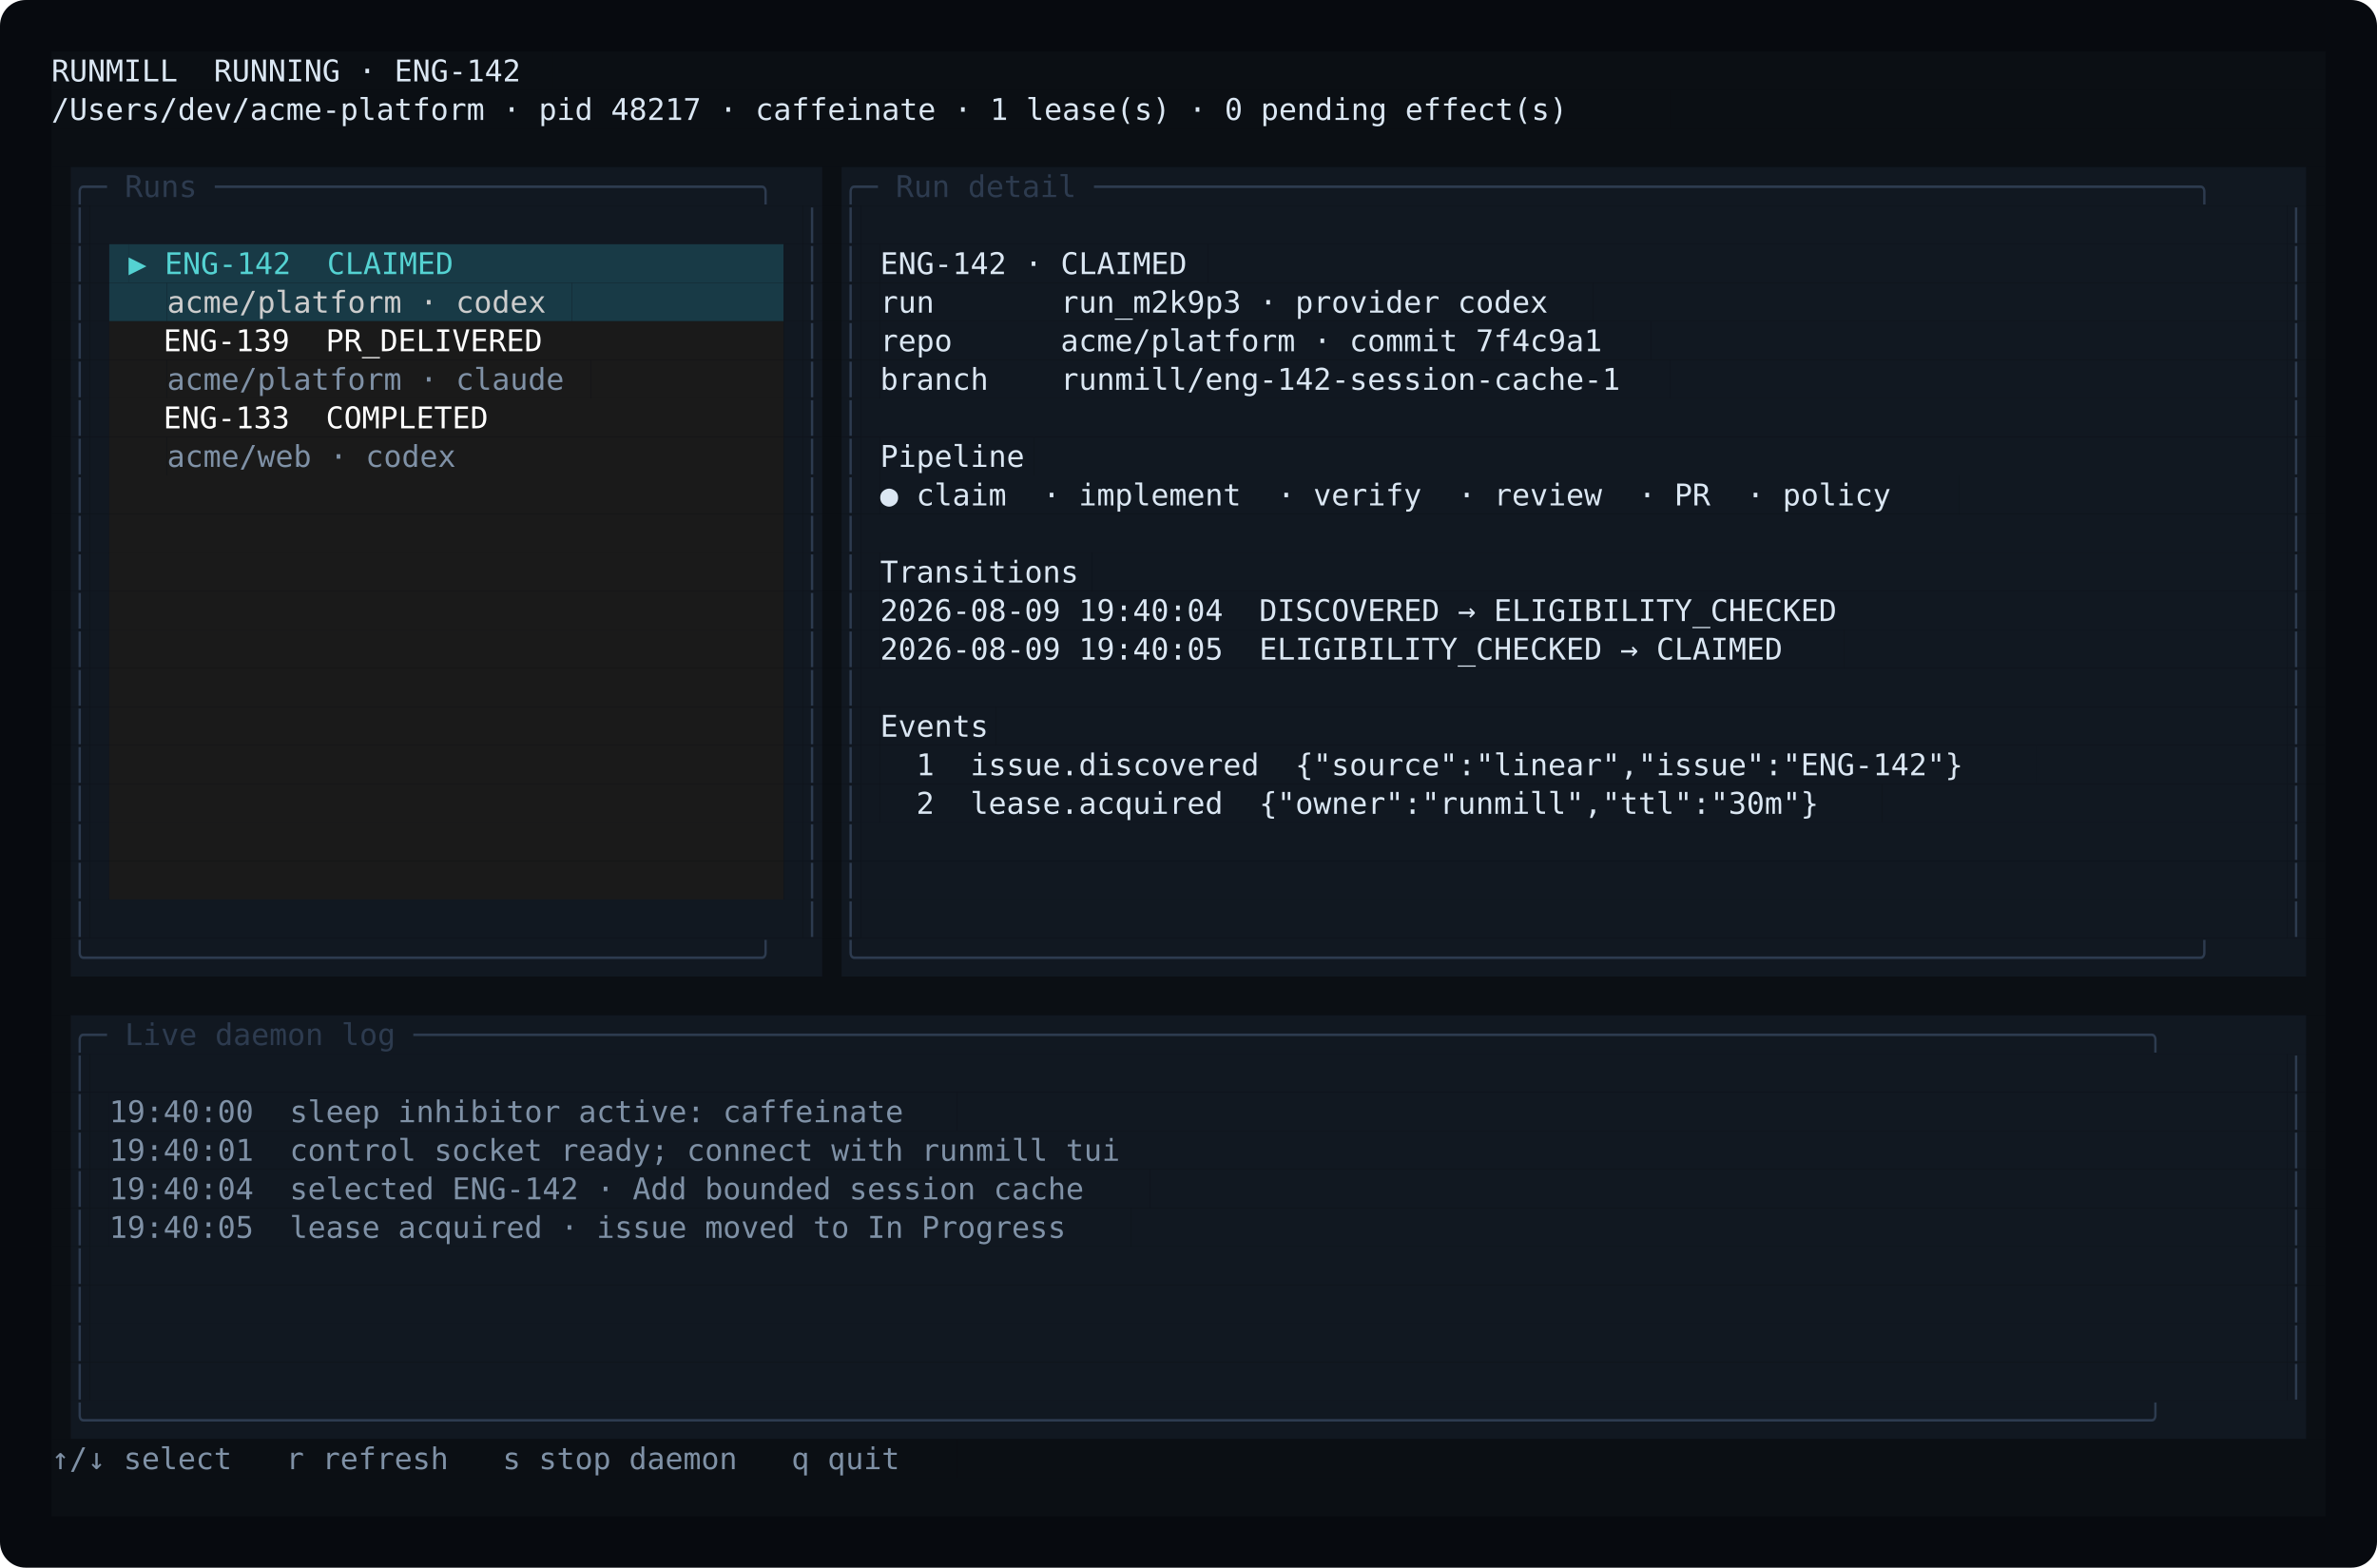
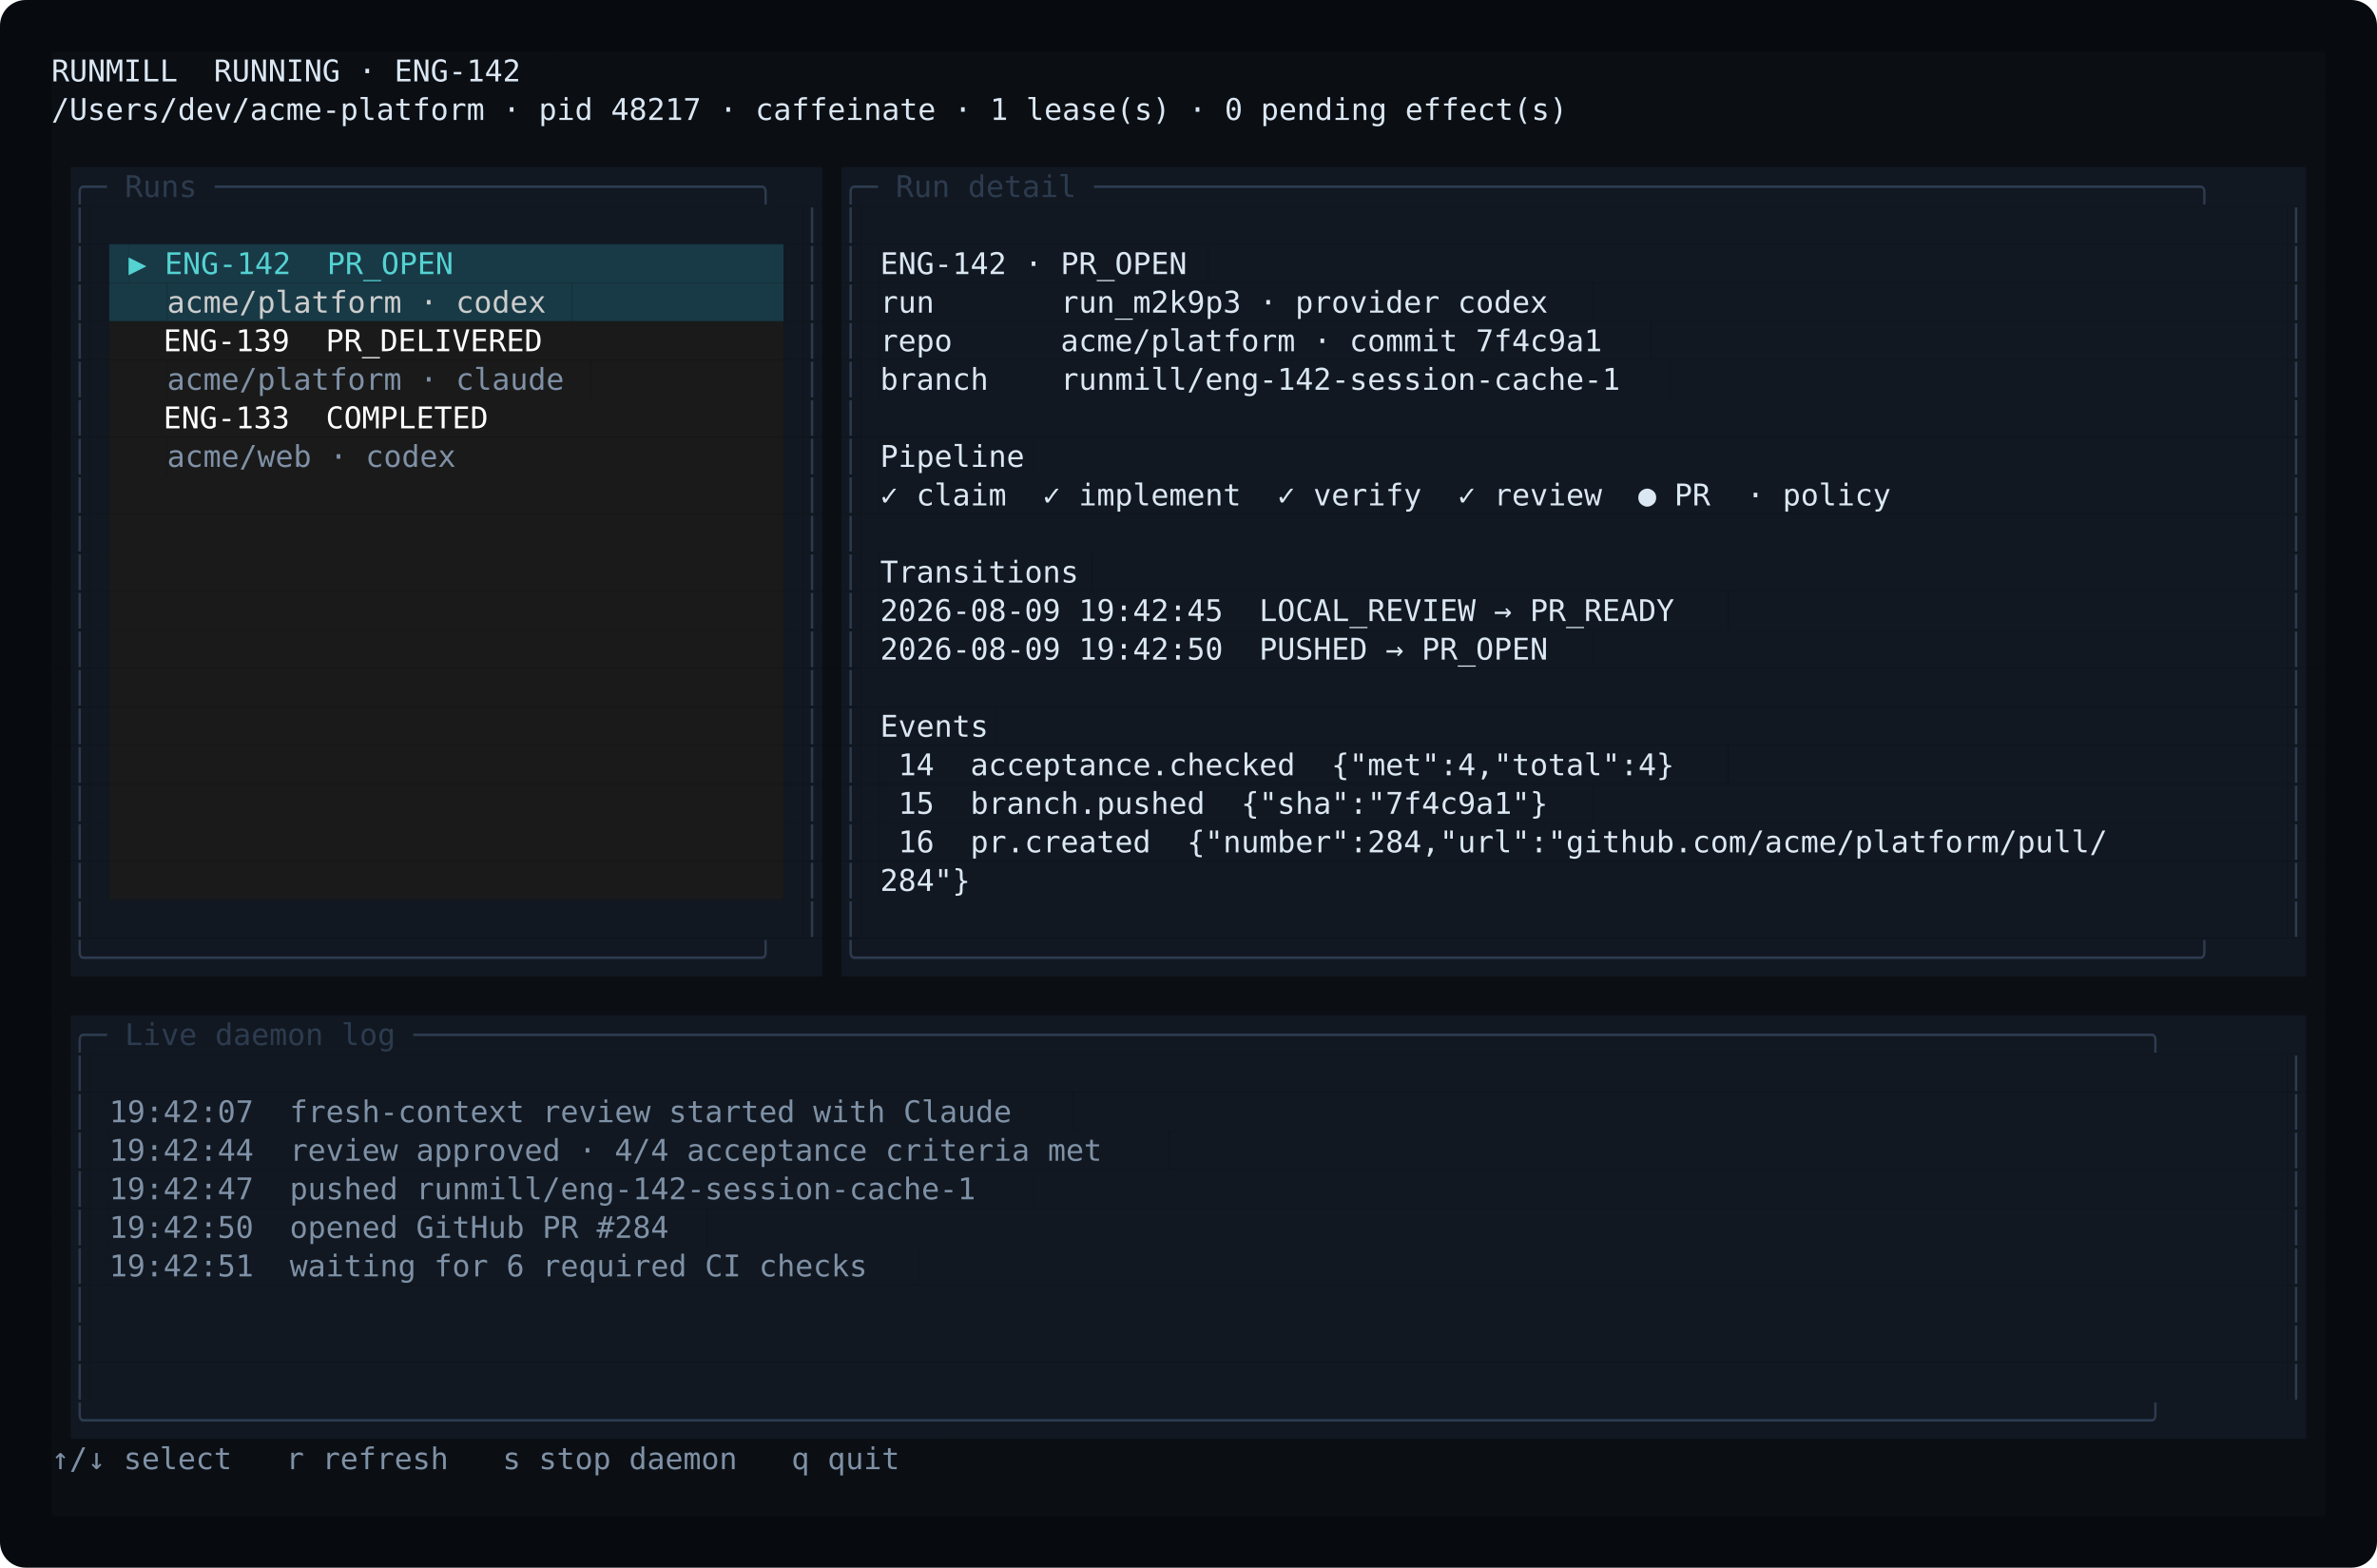
<svg xmlns="http://www.w3.org/2000/svg" width="1110" height="732" viewBox="0 0 1110 732">
  <rect width="100%" height="100%" rx="12" fill="#070a0f" />
  <g font-family="Menlo, Monaco, 'DejaVu Sans Mono', monospace" font-size="14" xml:space="preserve">
    <rect x="24" y="24" width="234" height="18" fill="rgba(11,15,20,1.000)" />
    <rect x="258" y="24" width="828" height="18" fill="rgba(11,15,20,1.000)" />
    <rect x="24" y="42" width="756" height="18" fill="rgba(11,15,20,1.000)" />
    <rect x="780" y="42" width="306" height="18" fill="rgba(11,15,20,1.000)" />
    <rect x="24" y="60" width="1062" height="18" fill="rgba(11,15,20,1.000)" />
    <rect x="24" y="78" width="9" height="18" fill="rgba(11,15,20,1.000)" />
    <rect x="33" y="78" width="351" height="18" fill="rgba(17,24,33,1.000)" />
    <rect x="384" y="78" width="9" height="18" fill="rgba(11,15,20,1.000)" />
    <rect x="393" y="78" width="684" height="18" fill="rgba(17,24,33,1.000)" />
    <rect x="1077" y="78" width="9" height="18" fill="rgba(11,15,20,1.000)" />
    <rect x="24" y="96" width="9" height="18" fill="rgba(11,15,20,1.000)" />
    <rect x="33" y="96" width="9" height="18" fill="rgba(17,24,33,1.000)" />
    <rect x="42" y="96" width="333" height="18" fill="rgba(17,24,33,1.000)" />
    <rect x="375" y="96" width="9" height="18" fill="rgba(17,24,33,1.000)" />
    <rect x="384" y="96" width="9" height="18" fill="rgba(11,15,20,1.000)" />
    <rect x="393" y="96" width="9" height="18" fill="rgba(17,24,33,1.000)" />
    <rect x="402" y="96" width="666" height="18" fill="rgba(17,24,33,1.000)" />
    <rect x="1068" y="96" width="9" height="18" fill="rgba(17,24,33,1.000)" />
    <rect x="1077" y="96" width="9" height="18" fill="rgba(11,15,20,1.000)" />
    <rect x="24" y="114" width="9" height="18" fill="rgba(11,15,20,1.000)" />
    <rect x="33" y="114" width="9" height="18" fill="rgba(17,24,33,1.000)" />
    <rect x="42" y="114" width="9" height="18" fill="rgba(17,24,33,1.000)" />
    <rect x="51" y="114" width="9" height="18" fill="rgba(24,58,70,1.000)" />
    <rect x="60" y="114" width="162" height="18" fill="rgba(24,58,70,1.000)" />
    <rect x="222" y="114" width="144" height="18" fill="rgba(24,58,70,1.000)" />
    <rect x="366" y="114" width="9" height="18" fill="rgba(17,24,33,1.000)" />
    <rect x="375" y="114" width="9" height="18" fill="rgba(17,24,33,1.000)" />
    <rect x="384" y="114" width="9" height="18" fill="rgba(11,15,20,1.000)" />
    <rect x="393" y="114" width="9" height="18" fill="rgba(17,24,33,1.000)" />
    <rect x="402" y="114" width="9" height="18" fill="rgba(17,24,33,1.000)" />
    <rect x="411" y="114" width="153" height="18" fill="rgba(17,24,33,1.000)" />
    <rect x="564" y="114" width="504" height="18" fill="rgba(17,24,33,1.000)" />
    <rect x="1068" y="114" width="9" height="18" fill="rgba(17,24,33,1.000)" />
    <rect x="1077" y="114" width="9" height="18" fill="rgba(11,15,20,1.000)" />
    <rect x="24" y="132" width="9" height="18" fill="rgba(11,15,20,1.000)" />
    <rect x="33" y="132" width="9" height="18" fill="rgba(17,24,33,1.000)" />
    <rect x="42" y="132" width="9" height="18" fill="rgba(17,24,33,1.000)" />
    <rect x="51" y="132" width="27" height="18" fill="rgba(24,58,70,1.000)" />
    <rect x="78" y="132" width="189" height="18" fill="rgba(24,58,70,1.000)" />
    <rect x="267" y="132" width="99" height="18" fill="rgba(24,58,70,1.000)" />
    <rect x="366" y="132" width="9" height="18" fill="rgba(17,24,33,1.000)" />
    <rect x="375" y="132" width="9" height="18" fill="rgba(17,24,33,1.000)" />
    <rect x="384" y="132" width="9" height="18" fill="rgba(11,15,20,1.000)" />
    <rect x="393" y="132" width="9" height="18" fill="rgba(17,24,33,1.000)" />
    <rect x="402" y="132" width="9" height="18" fill="rgba(17,24,33,1.000)" />
    <rect x="411" y="132" width="333" height="18" fill="rgba(17,24,33,1.000)" />
    <rect x="744" y="132" width="324" height="18" fill="rgba(17,24,33,1.000)" />
    <rect x="1068" y="132" width="9" height="18" fill="rgba(17,24,33,1.000)" />
    <rect x="1077" y="132" width="9" height="18" fill="rgba(11,15,20,1.000)" />
    <rect x="24" y="150" width="9" height="18" fill="rgba(11,15,20,1.000)" />
    <rect x="33" y="150" width="9" height="18" fill="rgba(17,24,33,1.000)" />
    <rect x="42" y="150" width="9" height="18" fill="rgba(17,24,33,1.000)" />
    <rect x="51" y="150" width="315" height="18" fill="rgba(26,26,26,1.000)" />
    <rect x="366" y="150" width="9" height="18" fill="rgba(17,24,33,1.000)" />
    <rect x="375" y="150" width="9" height="18" fill="rgba(17,24,33,1.000)" />
    <rect x="384" y="150" width="9" height="18" fill="rgba(11,15,20,1.000)" />
    <rect x="393" y="150" width="9" height="18" fill="rgba(17,24,33,1.000)" />
    <rect x="402" y="150" width="9" height="18" fill="rgba(17,24,33,1.000)" />
    <rect x="411" y="150" width="360" height="18" fill="rgba(17,24,33,1.000)" />
    <rect x="771" y="150" width="297" height="18" fill="rgba(17,24,33,1.000)" />
    <rect x="1068" y="150" width="9" height="18" fill="rgba(17,24,33,1.000)" />
    <rect x="1077" y="150" width="9" height="18" fill="rgba(11,15,20,1.000)" />
    <rect x="24" y="168" width="9" height="18" fill="rgba(11,15,20,1.000)" />
    <rect x="33" y="168" width="9" height="18" fill="rgba(17,24,33,1.000)" />
    <rect x="42" y="168" width="9" height="18" fill="rgba(17,24,33,1.000)" />
    <rect x="51" y="168" width="27" height="18" fill="rgba(26,26,26,1.000)" />
    <rect x="78" y="168" width="198" height="18" fill="rgba(26,26,26,1.000)" />
    <rect x="276" y="168" width="90" height="18" fill="rgba(26,26,26,1.000)" />
    <rect x="366" y="168" width="9" height="18" fill="rgba(17,24,33,1.000)" />
    <rect x="375" y="168" width="9" height="18" fill="rgba(17,24,33,1.000)" />
    <rect x="384" y="168" width="9" height="18" fill="rgba(11,15,20,1.000)" />
    <rect x="393" y="168" width="9" height="18" fill="rgba(17,24,33,1.000)" />
    <rect x="402" y="168" width="9" height="18" fill="rgba(17,24,33,1.000)" />
    <rect x="411" y="168" width="369" height="18" fill="rgba(17,24,33,1.000)" />
    <rect x="780" y="168" width="288" height="18" fill="rgba(17,24,33,1.000)" />
    <rect x="1068" y="168" width="9" height="18" fill="rgba(17,24,33,1.000)" />
    <rect x="1077" y="168" width="9" height="18" fill="rgba(11,15,20,1.000)" />
    <rect x="24" y="186" width="9" height="18" fill="rgba(11,15,20,1.000)" />
    <rect x="33" y="186" width="9" height="18" fill="rgba(17,24,33,1.000)" />
    <rect x="42" y="186" width="9" height="18" fill="rgba(17,24,33,1.000)" />
    <rect x="51" y="186" width="315" height="18" fill="rgba(26,26,26,1.000)" />
    <rect x="366" y="186" width="9" height="18" fill="rgba(17,24,33,1.000)" />
    <rect x="375" y="186" width="9" height="18" fill="rgba(17,24,33,1.000)" />
    <rect x="384" y="186" width="9" height="18" fill="rgba(11,15,20,1.000)" />
    <rect x="393" y="186" width="9" height="18" fill="rgba(17,24,33,1.000)" />
    <rect x="402" y="186" width="666" height="18" fill="rgba(17,24,33,1.000)" />
    <rect x="1068" y="186" width="9" height="18" fill="rgba(17,24,33,1.000)" />
    <rect x="1077" y="186" width="9" height="18" fill="rgba(11,15,20,1.000)" />
    <rect x="24" y="204" width="9" height="18" fill="rgba(11,15,20,1.000)" />
    <rect x="33" y="204" width="9" height="18" fill="rgba(17,24,33,1.000)" />
    <rect x="42" y="204" width="9" height="18" fill="rgba(17,24,33,1.000)" />
    <rect x="51" y="204" width="27" height="18" fill="rgba(26,26,26,1.000)" />
    <rect x="78" y="204" width="144" height="18" fill="rgba(26,26,26,1.000)" />
    <rect x="222" y="204" width="144" height="18" fill="rgba(26,26,26,1.000)" />
    <rect x="366" y="204" width="9" height="18" fill="rgba(17,24,33,1.000)" />
    <rect x="375" y="204" width="9" height="18" fill="rgba(17,24,33,1.000)" />
    <rect x="384" y="204" width="9" height="18" fill="rgba(11,15,20,1.000)" />
    <rect x="393" y="204" width="9" height="18" fill="rgba(17,24,33,1.000)" />
    <rect x="402" y="204" width="9" height="18" fill="rgba(17,24,33,1.000)" />
    <rect x="411" y="204" width="72" height="18" fill="rgba(17,24,33,1.000)" />
    <rect x="483" y="204" width="585" height="18" fill="rgba(17,24,33,1.000)" />
    <rect x="1068" y="204" width="9" height="18" fill="rgba(17,24,33,1.000)" />
    <rect x="1077" y="204" width="9" height="18" fill="rgba(11,15,20,1.000)" />
    <rect x="24" y="222" width="9" height="18" fill="rgba(11,15,20,1.000)" />
    <rect x="33" y="222" width="9" height="18" fill="rgba(17,24,33,1.000)" />
    <rect x="42" y="222" width="9" height="18" fill="rgba(17,24,33,1.000)" />
    <rect x="51" y="222" width="315" height="18" fill="rgba(26,26,26,1.000)" />
    <rect x="366" y="222" width="9" height="18" fill="rgba(17,24,33,1.000)" />
    <rect x="375" y="222" width="9" height="18" fill="rgba(17,24,33,1.000)" />
    <rect x="384" y="222" width="9" height="18" fill="rgba(11,15,20,1.000)" />
    <rect x="393" y="222" width="9" height="18" fill="rgba(17,24,33,1.000)" />
    <rect x="402" y="222" width="9" height="18" fill="rgba(17,24,33,1.000)" />
    <rect x="411" y="222" width="504" height="18" fill="rgba(17,24,33,1.000)" />
    <rect x="915" y="222" width="153" height="18" fill="rgba(17,24,33,1.000)" />
    <rect x="1068" y="222" width="9" height="18" fill="rgba(17,24,33,1.000)" />
    <rect x="1077" y="222" width="9" height="18" fill="rgba(11,15,20,1.000)" />
    <rect x="24" y="240" width="9" height="18" fill="rgba(11,15,20,1.000)" />
    <rect x="33" y="240" width="9" height="18" fill="rgba(17,24,33,1.000)" />
    <rect x="42" y="240" width="9" height="18" fill="rgba(17,24,33,1.000)" />
    <rect x="51" y="240" width="315" height="18" fill="rgba(26,26,26,1.000)" />
    <rect x="366" y="240" width="9" height="18" fill="rgba(17,24,33,1.000)" />
    <rect x="375" y="240" width="9" height="18" fill="rgba(17,24,33,1.000)" />
    <rect x="384" y="240" width="9" height="18" fill="rgba(11,15,20,1.000)" />
    <rect x="393" y="240" width="9" height="18" fill="rgba(17,24,33,1.000)" />
    <rect x="402" y="240" width="666" height="18" fill="rgba(17,24,33,1.000)" />
    <rect x="1068" y="240" width="9" height="18" fill="rgba(17,24,33,1.000)" />
    <rect x="1077" y="240" width="9" height="18" fill="rgba(11,15,20,1.000)" />
    <rect x="24" y="258" width="9" height="18" fill="rgba(11,15,20,1.000)" />
    <rect x="33" y="258" width="9" height="18" fill="rgba(17,24,33,1.000)" />
    <rect x="42" y="258" width="9" height="18" fill="rgba(17,24,33,1.000)" />
    <rect x="51" y="258" width="315" height="18" fill="rgba(26,26,26,1.000)" />
    <rect x="366" y="258" width="9" height="18" fill="rgba(17,24,33,1.000)" />
    <rect x="375" y="258" width="9" height="18" fill="rgba(17,24,33,1.000)" />
    <rect x="384" y="258" width="9" height="18" fill="rgba(11,15,20,1.000)" />
    <rect x="393" y="258" width="9" height="18" fill="rgba(17,24,33,1.000)" />
    <rect x="402" y="258" width="9" height="18" fill="rgba(17,24,33,1.000)" />
    <rect x="411" y="258" width="99" height="18" fill="rgba(17,24,33,1.000)" />
    <rect x="510" y="258" width="558" height="18" fill="rgba(17,24,33,1.000)" />
    <rect x="1068" y="258" width="9" height="18" fill="rgba(17,24,33,1.000)" />
    <rect x="1077" y="258" width="9" height="18" fill="rgba(11,15,20,1.000)" />
    <rect x="24" y="276" width="9" height="18" fill="rgba(11,15,20,1.000)" />
    <rect x="33" y="276" width="9" height="18" fill="rgba(17,24,33,1.000)" />
    <rect x="42" y="276" width="9" height="18" fill="rgba(17,24,33,1.000)" />
    <rect x="51" y="276" width="315" height="18" fill="rgba(26,26,26,1.000)" />
    <rect x="366" y="276" width="9" height="18" fill="rgba(17,24,33,1.000)" />
    <rect x="375" y="276" width="9" height="18" fill="rgba(17,24,33,1.000)" />
    <rect x="384" y="276" width="9" height="18" fill="rgba(11,15,20,1.000)" />
    <rect x="393" y="276" width="9" height="18" fill="rgba(17,24,33,1.000)" />
    <rect x="402" y="276" width="9" height="18" fill="rgba(17,24,33,1.000)" />
-     <rect x="411" y="276" width="477" height="18" fill="rgba(17,24,33,1.000)" />
-     <rect x="888" y="276" width="180" height="18" fill="rgba(17,24,33,1.000)" />
+     <rect x="411" y="276" width="396" height="18" fill="rgba(17,24,33,1.000)" />
+     <rect x="807" y="276" width="261" height="18" fill="rgba(17,24,33,1.000)" />
    <rect x="1068" y="276" width="9" height="18" fill="rgba(17,24,33,1.000)" />
    <rect x="1077" y="276" width="9" height="18" fill="rgba(11,15,20,1.000)" />
    <rect x="24" y="294" width="9" height="18" fill="rgba(11,15,20,1.000)" />
    <rect x="33" y="294" width="9" height="18" fill="rgba(17,24,33,1.000)" />
    <rect x="42" y="294" width="9" height="18" fill="rgba(17,24,33,1.000)" />
    <rect x="51" y="294" width="315" height="18" fill="rgba(26,26,26,1.000)" />
    <rect x="366" y="294" width="9" height="18" fill="rgba(17,24,33,1.000)" />
    <rect x="375" y="294" width="9" height="18" fill="rgba(17,24,33,1.000)" />
    <rect x="384" y="294" width="9" height="18" fill="rgba(11,15,20,1.000)" />
    <rect x="393" y="294" width="9" height="18" fill="rgba(17,24,33,1.000)" />
    <rect x="402" y="294" width="9" height="18" fill="rgba(17,24,33,1.000)" />
-     <rect x="411" y="294" width="450" height="18" fill="rgba(17,24,33,1.000)" />
-     <rect x="861" y="294" width="207" height="18" fill="rgba(17,24,33,1.000)" />
+     <rect x="411" y="294" width="333" height="18" fill="rgba(17,24,33,1.000)" />
+     <rect x="744" y="294" width="324" height="18" fill="rgba(17,24,33,1.000)" />
    <rect x="1068" y="294" width="9" height="18" fill="rgba(17,24,33,1.000)" />
    <rect x="1077" y="294" width="9" height="18" fill="rgba(11,15,20,1.000)" />
    <rect x="24" y="312" width="9" height="18" fill="rgba(11,15,20,1.000)" />
    <rect x="33" y="312" width="9" height="18" fill="rgba(17,24,33,1.000)" />
    <rect x="42" y="312" width="9" height="18" fill="rgba(17,24,33,1.000)" />
    <rect x="51" y="312" width="315" height="18" fill="rgba(26,26,26,1.000)" />
    <rect x="366" y="312" width="9" height="18" fill="rgba(17,24,33,1.000)" />
    <rect x="375" y="312" width="9" height="18" fill="rgba(17,24,33,1.000)" />
    <rect x="384" y="312" width="9" height="18" fill="rgba(11,15,20,1.000)" />
    <rect x="393" y="312" width="9" height="18" fill="rgba(17,24,33,1.000)" />
    <rect x="402" y="312" width="666" height="18" fill="rgba(17,24,33,1.000)" />
    <rect x="1068" y="312" width="9" height="18" fill="rgba(17,24,33,1.000)" />
    <rect x="1077" y="312" width="9" height="18" fill="rgba(11,15,20,1.000)" />
    <rect x="24" y="330" width="9" height="18" fill="rgba(11,15,20,1.000)" />
    <rect x="33" y="330" width="9" height="18" fill="rgba(17,24,33,1.000)" />
    <rect x="42" y="330" width="9" height="18" fill="rgba(17,24,33,1.000)" />
    <rect x="51" y="330" width="315" height="18" fill="rgba(26,26,26,1.000)" />
    <rect x="366" y="330" width="9" height="18" fill="rgba(17,24,33,1.000)" />
    <rect x="375" y="330" width="9" height="18" fill="rgba(17,24,33,1.000)" />
    <rect x="384" y="330" width="9" height="18" fill="rgba(11,15,20,1.000)" />
    <rect x="393" y="330" width="9" height="18" fill="rgba(17,24,33,1.000)" />
    <rect x="402" y="330" width="9" height="18" fill="rgba(17,24,33,1.000)" />
    <rect x="411" y="330" width="54" height="18" fill="rgba(17,24,33,1.000)" />
    <rect x="465" y="330" width="603" height="18" fill="rgba(17,24,33,1.000)" />
    <rect x="1068" y="330" width="9" height="18" fill="rgba(17,24,33,1.000)" />
    <rect x="1077" y="330" width="9" height="18" fill="rgba(11,15,20,1.000)" />
    <rect x="24" y="348" width="9" height="18" fill="rgba(11,15,20,1.000)" />
    <rect x="33" y="348" width="9" height="18" fill="rgba(17,24,33,1.000)" />
    <rect x="42" y="348" width="9" height="18" fill="rgba(17,24,33,1.000)" />
    <rect x="51" y="348" width="315" height="18" fill="rgba(26,26,26,1.000)" />
    <rect x="366" y="348" width="9" height="18" fill="rgba(17,24,33,1.000)" />
    <rect x="375" y="348" width="9" height="18" fill="rgba(17,24,33,1.000)" />
    <rect x="384" y="348" width="9" height="18" fill="rgba(11,15,20,1.000)" />
    <rect x="393" y="348" width="9" height="18" fill="rgba(17,24,33,1.000)" />
    <rect x="402" y="348" width="9" height="18" fill="rgba(17,24,33,1.000)" />
-     <rect x="411" y="348" width="540" height="18" fill="rgba(17,24,33,1.000)" />
-     <rect x="951" y="348" width="117" height="18" fill="rgba(17,24,33,1.000)" />
+     <rect x="411" y="348" width="396" height="18" fill="rgba(17,24,33,1.000)" />
+     <rect x="807" y="348" width="261" height="18" fill="rgba(17,24,33,1.000)" />
    <rect x="1068" y="348" width="9" height="18" fill="rgba(17,24,33,1.000)" />
    <rect x="1077" y="348" width="9" height="18" fill="rgba(11,15,20,1.000)" />
    <rect x="24" y="366" width="9" height="18" fill="rgba(11,15,20,1.000)" />
    <rect x="33" y="366" width="9" height="18" fill="rgba(17,24,33,1.000)" />
    <rect x="42" y="366" width="9" height="18" fill="rgba(17,24,33,1.000)" />
    <rect x="51" y="366" width="315" height="18" fill="rgba(26,26,26,1.000)" />
    <rect x="366" y="366" width="9" height="18" fill="rgba(17,24,33,1.000)" />
    <rect x="375" y="366" width="9" height="18" fill="rgba(17,24,33,1.000)" />
    <rect x="384" y="366" width="9" height="18" fill="rgba(11,15,20,1.000)" />
    <rect x="393" y="366" width="9" height="18" fill="rgba(17,24,33,1.000)" />
    <rect x="402" y="366" width="9" height="18" fill="rgba(17,24,33,1.000)" />
-     <rect x="411" y="366" width="468" height="18" fill="rgba(17,24,33,1.000)" />
-     <rect x="879" y="366" width="189" height="18" fill="rgba(17,24,33,1.000)" />
+     <rect x="411" y="366" width="333" height="18" fill="rgba(17,24,33,1.000)" />
+     <rect x="744" y="366" width="324" height="18" fill="rgba(17,24,33,1.000)" />
    <rect x="1068" y="366" width="9" height="18" fill="rgba(17,24,33,1.000)" />
    <rect x="1077" y="366" width="9" height="18" fill="rgba(11,15,20,1.000)" />
    <rect x="24" y="384" width="9" height="18" fill="rgba(11,15,20,1.000)" />
    <rect x="33" y="384" width="9" height="18" fill="rgba(17,24,33,1.000)" />
    <rect x="42" y="384" width="9" height="18" fill="rgba(17,24,33,1.000)" />
    <rect x="51" y="384" width="315" height="18" fill="rgba(26,26,26,1.000)" />
    <rect x="366" y="384" width="9" height="18" fill="rgba(17,24,33,1.000)" />
    <rect x="375" y="384" width="9" height="18" fill="rgba(17,24,33,1.000)" />
    <rect x="384" y="384" width="9" height="18" fill="rgba(11,15,20,1.000)" />
    <rect x="393" y="384" width="9" height="18" fill="rgba(17,24,33,1.000)" />
-     <rect x="402" y="384" width="666" height="18" fill="rgba(17,24,33,1.000)" />
+     <rect x="402" y="384" width="9" height="18" fill="rgba(17,24,33,1.000)" />
+     <rect x="411" y="384" width="612" height="18" fill="rgba(17,24,33,1.000)" />
+     <rect x="1023" y="384" width="45" height="18" fill="rgba(17,24,33,1.000)" />
    <rect x="1068" y="384" width="9" height="18" fill="rgba(17,24,33,1.000)" />
    <rect x="1077" y="384" width="9" height="18" fill="rgba(11,15,20,1.000)" />
    <rect x="24" y="402" width="9" height="18" fill="rgba(11,15,20,1.000)" />
    <rect x="33" y="402" width="9" height="18" fill="rgba(17,24,33,1.000)" />
    <rect x="42" y="402" width="9" height="18" fill="rgba(17,24,33,1.000)" />
    <rect x="51" y="402" width="315" height="18" fill="rgba(26,26,26,1.000)" />
    <rect x="366" y="402" width="9" height="18" fill="rgba(17,24,33,1.000)" />
    <rect x="375" y="402" width="9" height="18" fill="rgba(17,24,33,1.000)" />
    <rect x="384" y="402" width="9" height="18" fill="rgba(11,15,20,1.000)" />
    <rect x="393" y="402" width="9" height="18" fill="rgba(17,24,33,1.000)" />
-     <rect x="402" y="402" width="666" height="18" fill="rgba(17,24,33,1.000)" />
+     <rect x="402" y="402" width="9" height="18" fill="rgba(17,24,33,1.000)" />
+     <rect x="411" y="402" width="45" height="18" fill="rgba(17,24,33,1.000)" />
+     <rect x="456" y="402" width="612" height="18" fill="rgba(17,24,33,1.000)" />
    <rect x="1068" y="402" width="9" height="18" fill="rgba(17,24,33,1.000)" />
    <rect x="1077" y="402" width="9" height="18" fill="rgba(11,15,20,1.000)" />
    <rect x="24" y="420" width="9" height="18" fill="rgba(11,15,20,1.000)" />
    <rect x="33" y="420" width="9" height="18" fill="rgba(17,24,33,1.000)" />
    <rect x="42" y="420" width="333" height="18" fill="rgba(17,24,33,1.000)" />
    <rect x="375" y="420" width="9" height="18" fill="rgba(17,24,33,1.000)" />
    <rect x="384" y="420" width="9" height="18" fill="rgba(11,15,20,1.000)" />
    <rect x="393" y="420" width="9" height="18" fill="rgba(17,24,33,1.000)" />
    <rect x="402" y="420" width="666" height="18" fill="rgba(17,24,33,1.000)" />
    <rect x="1068" y="420" width="9" height="18" fill="rgba(17,24,33,1.000)" />
    <rect x="1077" y="420" width="9" height="18" fill="rgba(11,15,20,1.000)" />
    <rect x="24" y="438" width="9" height="18" fill="rgba(11,15,20,1.000)" />
    <rect x="33" y="438" width="351" height="18" fill="rgba(17,24,33,1.000)" />
    <rect x="384" y="438" width="9" height="18" fill="rgba(11,15,20,1.000)" />
    <rect x="393" y="438" width="684" height="18" fill="rgba(17,24,33,1.000)" />
    <rect x="1077" y="438" width="9" height="18" fill="rgba(11,15,20,1.000)" />
    <rect x="24" y="456" width="1062" height="18" fill="rgba(11,15,20,1.000)" />
    <rect x="24" y="474" width="9" height="18" fill="rgba(11,15,20,1.000)" />
    <rect x="33" y="474" width="1044" height="18" fill="rgba(17,24,33,1.000)" />
    <rect x="1077" y="474" width="9" height="18" fill="rgba(11,15,20,1.000)" />
    <rect x="24" y="492" width="9" height="18" fill="rgba(11,15,20,1.000)" />
    <rect x="33" y="492" width="9" height="18" fill="rgba(17,24,33,1.000)" />
    <rect x="42" y="492" width="1026" height="18" fill="rgba(17,24,33,1.000)" />
    <rect x="1068" y="492" width="9" height="18" fill="rgba(17,24,33,1.000)" />
    <rect x="1077" y="492" width="9" height="18" fill="rgba(11,15,20,1.000)" />
    <rect x="24" y="510" width="9" height="18" fill="rgba(11,15,20,1.000)" />
    <rect x="33" y="510" width="9" height="18" fill="rgba(17,24,33,1.000)" />
    <rect x="42" y="510" width="9" height="18" fill="rgba(17,24,33,1.000)" />
-     <rect x="51" y="510" width="396" height="18" fill="rgba(17,24,33,1.000)" />
-     <rect x="447" y="510" width="621" height="18" fill="rgba(17,24,33,1.000)" />
+     <rect x="51" y="510" width="450" height="18" fill="rgba(17,24,33,1.000)" />
+     <rect x="501" y="510" width="567" height="18" fill="rgba(17,24,33,1.000)" />
    <rect x="1068" y="510" width="9" height="18" fill="rgba(17,24,33,1.000)" />
    <rect x="1077" y="510" width="9" height="18" fill="rgba(11,15,20,1.000)" />
    <rect x="24" y="528" width="9" height="18" fill="rgba(11,15,20,1.000)" />
    <rect x="33" y="528" width="9" height="18" fill="rgba(17,24,33,1.000)" />
    <rect x="42" y="528" width="9" height="18" fill="rgba(17,24,33,1.000)" />
-     <rect x="51" y="528" width="504" height="18" fill="rgba(17,24,33,1.000)" />
-     <rect x="555" y="528" width="513" height="18" fill="rgba(17,24,33,1.000)" />
+     <rect x="51" y="528" width="495" height="18" fill="rgba(17,24,33,1.000)" />
+     <rect x="546" y="528" width="522" height="18" fill="rgba(17,24,33,1.000)" />
    <rect x="1068" y="528" width="9" height="18" fill="rgba(17,24,33,1.000)" />
    <rect x="1077" y="528" width="9" height="18" fill="rgba(11,15,20,1.000)" />
    <rect x="24" y="546" width="9" height="18" fill="rgba(11,15,20,1.000)" />
    <rect x="33" y="546" width="9" height="18" fill="rgba(17,24,33,1.000)" />
    <rect x="42" y="546" width="9" height="18" fill="rgba(17,24,33,1.000)" />
-     <rect x="51" y="546" width="486" height="18" fill="rgba(17,24,33,1.000)" />
-     <rect x="537" y="546" width="531" height="18" fill="rgba(17,24,33,1.000)" />
+     <rect x="51" y="546" width="432" height="18" fill="rgba(17,24,33,1.000)" />
+     <rect x="483" y="546" width="585" height="18" fill="rgba(17,24,33,1.000)" />
    <rect x="1068" y="546" width="9" height="18" fill="rgba(17,24,33,1.000)" />
    <rect x="1077" y="546" width="9" height="18" fill="rgba(11,15,20,1.000)" />
    <rect x="24" y="564" width="9" height="18" fill="rgba(11,15,20,1.000)" />
    <rect x="33" y="564" width="9" height="18" fill="rgba(17,24,33,1.000)" />
    <rect x="42" y="564" width="9" height="18" fill="rgba(17,24,33,1.000)" />
-     <rect x="51" y="564" width="477" height="18" fill="rgba(17,24,33,1.000)" />
-     <rect x="528" y="564" width="540" height="18" fill="rgba(17,24,33,1.000)" />
+     <rect x="51" y="564" width="279" height="18" fill="rgba(17,24,33,1.000)" />
+     <rect x="330" y="564" width="738" height="18" fill="rgba(17,24,33,1.000)" />
    <rect x="1068" y="564" width="9" height="18" fill="rgba(17,24,33,1.000)" />
    <rect x="1077" y="564" width="9" height="18" fill="rgba(11,15,20,1.000)" />
    <rect x="24" y="582" width="9" height="18" fill="rgba(11,15,20,1.000)" />
    <rect x="33" y="582" width="9" height="18" fill="rgba(17,24,33,1.000)" />
-     <rect x="42" y="582" width="1026" height="18" fill="rgba(17,24,33,1.000)" />
+     <rect x="42" y="582" width="9" height="18" fill="rgba(17,24,33,1.000)" />
+     <rect x="51" y="582" width="378" height="18" fill="rgba(17,24,33,1.000)" />
+     <rect x="429" y="582" width="639" height="18" fill="rgba(17,24,33,1.000)" />
    <rect x="1068" y="582" width="9" height="18" fill="rgba(17,24,33,1.000)" />
    <rect x="1077" y="582" width="9" height="18" fill="rgba(11,15,20,1.000)" />
    <rect x="24" y="600" width="9" height="18" fill="rgba(11,15,20,1.000)" />
    <rect x="33" y="600" width="9" height="18" fill="rgba(17,24,33,1.000)" />
    <rect x="42" y="600" width="1026" height="18" fill="rgba(17,24,33,1.000)" />
    <rect x="1068" y="600" width="9" height="18" fill="rgba(17,24,33,1.000)" />
    <rect x="1077" y="600" width="9" height="18" fill="rgba(11,15,20,1.000)" />
    <rect x="24" y="618" width="9" height="18" fill="rgba(11,15,20,1.000)" />
    <rect x="33" y="618" width="9" height="18" fill="rgba(17,24,33,1.000)" />
    <rect x="42" y="618" width="1026" height="18" fill="rgba(17,24,33,1.000)" />
    <rect x="1068" y="618" width="9" height="18" fill="rgba(17,24,33,1.000)" />
    <rect x="1077" y="618" width="9" height="18" fill="rgba(11,15,20,1.000)" />
    <rect x="24" y="636" width="9" height="18" fill="rgba(11,15,20,1.000)" />
    <rect x="33" y="636" width="9" height="18" fill="rgba(17,24,33,1.000)" />
    <rect x="42" y="636" width="1026" height="18" fill="rgba(17,24,33,1.000)" />
    <rect x="1068" y="636" width="9" height="18" fill="rgba(17,24,33,1.000)" />
    <rect x="1077" y="636" width="9" height="18" fill="rgba(11,15,20,1.000)" />
    <rect x="24" y="654" width="9" height="18" fill="rgba(11,15,20,1.000)" />
    <rect x="33" y="654" width="1044" height="18" fill="rgba(17,24,33,1.000)" />
    <rect x="1077" y="654" width="9" height="18" fill="rgba(11,15,20,1.000)" />
    <rect x="24" y="672" width="423" height="18" fill="rgba(11,15,20,1.000)" />
    <rect x="447" y="672" width="639" height="18" fill="rgba(11,15,20,1.000)" />
    <rect x="24" y="690" width="1062" height="18" fill="rgba(11,15,20,1.000)" />
    <text x="24" y="38" fill="rgba(219,231,243,1.000)">RUNMILL  RUNNING · ENG-142</text>
    <text x="24" y="56" fill="rgba(219,231,243,1.000)">/Users/dev/acme-platform · pid 48217 · caffeinate · 1 lease(s) · 0 pending effect(s)</text>
    <text x="33" y="92" fill="rgba(45,59,79,1.000)">╭─ Runs ──────────────────────────────╮</text>
    <text x="393" y="92" fill="rgba(45,59,79,1.000)">╭─ Run detail ─────────────────────────────────────────────────────────────╮</text>
    <text x="33" y="110" fill="rgba(45,59,79,1.000)">│</text>
    <text x="375" y="110" fill="rgba(45,59,79,1.000)">│</text>
    <text x="393" y="110" fill="rgba(45,59,79,1.000)">│</text>
    <text x="1068" y="110" fill="rgba(45,59,79,1.000)">│</text>
    <text x="33" y="128" fill="rgba(45,59,79,1.000)">│</text>
-     <text x="60" y="128" fill="rgba(84,210,210,1.000)">▶ ENG-142  CLAIMED</text>
+     <text x="60" y="128" fill="rgba(84,210,210,1.000)">▶ ENG-142  PR_OPEN</text>
    <text x="375" y="128" fill="rgba(45,59,79,1.000)">│</text>
    <text x="393" y="128" fill="rgba(45,59,79,1.000)">│</text>
-     <text x="411" y="128" fill="rgba(219,231,243,1.000)">ENG-142 · CLAIMED</text>
+     <text x="411" y="128" fill="rgba(219,231,243,1.000)">ENG-142 · PR_OPEN</text>
    <text x="1068" y="128" fill="rgba(45,59,79,1.000)">│</text>
    <text x="33" y="146" fill="rgba(45,59,79,1.000)">│</text>
    <text x="78" y="146" fill="rgba(204,204,204,1.000)">acme/platform · codex</text>
    <text x="375" y="146" fill="rgba(45,59,79,1.000)">│</text>
    <text x="393" y="146" fill="rgba(45,59,79,1.000)">│</text>
    <text x="411" y="146" fill="rgba(219,231,243,1.000)">run       run_m2k9p3 · provider codex</text>
    <text x="1068" y="146" fill="rgba(45,59,79,1.000)">│</text>
    <text x="33" y="164" fill="rgba(45,59,79,1.000)">│</text>
    <text x="51" y="164" fill="rgba(255,255,255,1.000)">   ENG-139  PR_DELIVERED           </text>
    <text x="375" y="164" fill="rgba(45,59,79,1.000)">│</text>
    <text x="393" y="164" fill="rgba(45,59,79,1.000)">│</text>
    <text x="411" y="164" fill="rgba(219,231,243,1.000)">repo      acme/platform · commit 7f4c9a1</text>
    <text x="1068" y="164" fill="rgba(45,59,79,1.000)">│</text>
    <text x="33" y="182" fill="rgba(45,59,79,1.000)">│</text>
    <text x="78" y="182" fill="rgba(127,145,166,1.000)">acme/platform · claude</text>
    <text x="375" y="182" fill="rgba(45,59,79,1.000)">│</text>
    <text x="393" y="182" fill="rgba(45,59,79,1.000)">│</text>
    <text x="411" y="182" fill="rgba(219,231,243,1.000)">branch    runmill/eng-142-session-cache-1</text>
    <text x="1068" y="182" fill="rgba(45,59,79,1.000)">│</text>
    <text x="33" y="200" fill="rgba(45,59,79,1.000)">│</text>
    <text x="51" y="200" fill="rgba(255,255,255,1.000)">   ENG-133  COMPLETED              </text>
    <text x="375" y="200" fill="rgba(45,59,79,1.000)">│</text>
    <text x="393" y="200" fill="rgba(45,59,79,1.000)">│</text>
    <text x="1068" y="200" fill="rgba(45,59,79,1.000)">│</text>
    <text x="33" y="218" fill="rgba(45,59,79,1.000)">│</text>
    <text x="78" y="218" fill="rgba(127,145,166,1.000)">acme/web · codex</text>
    <text x="375" y="218" fill="rgba(45,59,79,1.000)">│</text>
    <text x="393" y="218" fill="rgba(45,59,79,1.000)">│</text>
    <text x="411" y="218" fill="rgba(219,231,243,1.000)">Pipeline</text>
    <text x="1068" y="218" fill="rgba(45,59,79,1.000)">│</text>
    <text x="33" y="236" fill="rgba(45,59,79,1.000)">│</text>
    <text x="375" y="236" fill="rgba(45,59,79,1.000)">│</text>
    <text x="393" y="236" fill="rgba(45,59,79,1.000)">│</text>
-     <text x="411" y="236" fill="rgba(219,231,243,1.000)">● claim  · implement  · verify  · review  · PR  · policy</text>
+     <text x="411" y="236" fill="rgba(219,231,243,1.000)">✓ claim  ✓ implement  ✓ verify  ✓ review  ● PR  · policy</text>
    <text x="1068" y="236" fill="rgba(45,59,79,1.000)">│</text>
    <text x="33" y="254" fill="rgba(45,59,79,1.000)">│</text>
    <text x="375" y="254" fill="rgba(45,59,79,1.000)">│</text>
    <text x="393" y="254" fill="rgba(45,59,79,1.000)">│</text>
    <text x="1068" y="254" fill="rgba(45,59,79,1.000)">│</text>
    <text x="33" y="272" fill="rgba(45,59,79,1.000)">│</text>
    <text x="375" y="272" fill="rgba(45,59,79,1.000)">│</text>
    <text x="393" y="272" fill="rgba(45,59,79,1.000)">│</text>
    <text x="411" y="272" fill="rgba(219,231,243,1.000)">Transitions</text>
    <text x="1068" y="272" fill="rgba(45,59,79,1.000)">│</text>
    <text x="33" y="290" fill="rgba(45,59,79,1.000)">│</text>
    <text x="375" y="290" fill="rgba(45,59,79,1.000)">│</text>
    <text x="393" y="290" fill="rgba(45,59,79,1.000)">│</text>
-     <text x="411" y="290" fill="rgba(219,231,243,1.000)">2026-08-09 19:40:04  DISCOVERED → ELIGIBILITY_CHECKED</text>
+     <text x="411" y="290" fill="rgba(219,231,243,1.000)">2026-08-09 19:42:45  LOCAL_REVIEW → PR_READY</text>
    <text x="1068" y="290" fill="rgba(45,59,79,1.000)">│</text>
    <text x="33" y="308" fill="rgba(45,59,79,1.000)">│</text>
    <text x="375" y="308" fill="rgba(45,59,79,1.000)">│</text>
    <text x="393" y="308" fill="rgba(45,59,79,1.000)">│</text>
-     <text x="411" y="308" fill="rgba(219,231,243,1.000)">2026-08-09 19:40:05  ELIGIBILITY_CHECKED → CLAIMED</text>
+     <text x="411" y="308" fill="rgba(219,231,243,1.000)">2026-08-09 19:42:50  PUSHED → PR_OPEN</text>
    <text x="1068" y="308" fill="rgba(45,59,79,1.000)">│</text>
    <text x="33" y="326" fill="rgba(45,59,79,1.000)">│</text>
    <text x="375" y="326" fill="rgba(45,59,79,1.000)">│</text>
    <text x="393" y="326" fill="rgba(45,59,79,1.000)">│</text>
    <text x="1068" y="326" fill="rgba(45,59,79,1.000)">│</text>
    <text x="33" y="344" fill="rgba(45,59,79,1.000)">│</text>
    <text x="375" y="344" fill="rgba(45,59,79,1.000)">│</text>
    <text x="393" y="344" fill="rgba(45,59,79,1.000)">│</text>
    <text x="411" y="344" fill="rgba(219,231,243,1.000)">Events</text>
    <text x="1068" y="344" fill="rgba(45,59,79,1.000)">│</text>
    <text x="33" y="362" fill="rgba(45,59,79,1.000)">│</text>
    <text x="375" y="362" fill="rgba(45,59,79,1.000)">│</text>
    <text x="393" y="362" fill="rgba(45,59,79,1.000)">│</text>
-     <text x="411" y="362" fill="rgba(219,231,243,1.000)">  1  issue.discovered  {"source":"linear","issue":"ENG-142"}</text>
+     <text x="411" y="362" fill="rgba(219,231,243,1.000)"> 14  acceptance.checked  {"met":4,"total":4}</text>
    <text x="1068" y="362" fill="rgba(45,59,79,1.000)">│</text>
    <text x="33" y="380" fill="rgba(45,59,79,1.000)">│</text>
    <text x="375" y="380" fill="rgba(45,59,79,1.000)">│</text>
    <text x="393" y="380" fill="rgba(45,59,79,1.000)">│</text>
-     <text x="411" y="380" fill="rgba(219,231,243,1.000)">  2  lease.acquired  {"owner":"runmill","ttl":"30m"}</text>
+     <text x="411" y="380" fill="rgba(219,231,243,1.000)"> 15  branch.pushed  {"sha":"7f4c9a1"}</text>
    <text x="1068" y="380" fill="rgba(45,59,79,1.000)">│</text>
    <text x="33" y="398" fill="rgba(45,59,79,1.000)">│</text>
    <text x="375" y="398" fill="rgba(45,59,79,1.000)">│</text>
    <text x="393" y="398" fill="rgba(45,59,79,1.000)">│</text>
+     <text x="411" y="398" fill="rgba(219,231,243,1.000)"> 16  pr.created  {"number":284,"url":"github.com/acme/platform/pull/</text>
    <text x="1068" y="398" fill="rgba(45,59,79,1.000)">│</text>
    <text x="33" y="416" fill="rgba(45,59,79,1.000)">│</text>
    <text x="375" y="416" fill="rgba(45,59,79,1.000)">│</text>
    <text x="393" y="416" fill="rgba(45,59,79,1.000)">│</text>
+     <text x="411" y="416" fill="rgba(219,231,243,1.000)">284"}</text>
    <text x="1068" y="416" fill="rgba(45,59,79,1.000)">│</text>
    <text x="33" y="434" fill="rgba(45,59,79,1.000)">│</text>
    <text x="375" y="434" fill="rgba(45,59,79,1.000)">│</text>
    <text x="393" y="434" fill="rgba(45,59,79,1.000)">│</text>
    <text x="1068" y="434" fill="rgba(45,59,79,1.000)">│</text>
    <text x="33" y="452" fill="rgba(45,59,79,1.000)">╰─────────────────────────────────────╯</text>
    <text x="393" y="452" fill="rgba(45,59,79,1.000)">╰──────────────────────────────────────────────────────────────────────────╯</text>
    <text x="33" y="488" fill="rgba(45,59,79,1.000)">╭─ Live daemon log ────────────────────────────────────────────────────────────────────────────────────────────────╮</text>
    <text x="33" y="506" fill="rgba(45,59,79,1.000)">│</text>
    <text x="1068" y="506" fill="rgba(45,59,79,1.000)">│</text>
    <text x="33" y="524" fill="rgba(45,59,79,1.000)">│</text>
-     <text x="51" y="524" fill="rgba(127,145,166,1.000)">19:40:00  sleep inhibitor active: caffeinate</text>
+     <text x="51" y="524" fill="rgba(127,145,166,1.000)">19:42:07  fresh-context review started with Claude</text>
    <text x="1068" y="524" fill="rgba(45,59,79,1.000)">│</text>
    <text x="33" y="542" fill="rgba(45,59,79,1.000)">│</text>
-     <text x="51" y="542" fill="rgba(127,145,166,1.000)">19:40:01  control socket ready; connect with runmill tui</text>
+     <text x="51" y="542" fill="rgba(127,145,166,1.000)">19:42:44  review approved · 4/4 acceptance criteria met</text>
    <text x="1068" y="542" fill="rgba(45,59,79,1.000)">│</text>
    <text x="33" y="560" fill="rgba(45,59,79,1.000)">│</text>
-     <text x="51" y="560" fill="rgba(127,145,166,1.000)">19:40:04  selected ENG-142 · Add bounded session cache</text>
+     <text x="51" y="560" fill="rgba(127,145,166,1.000)">19:42:47  pushed runmill/eng-142-session-cache-1</text>
    <text x="1068" y="560" fill="rgba(45,59,79,1.000)">│</text>
    <text x="33" y="578" fill="rgba(45,59,79,1.000)">│</text>
-     <text x="51" y="578" fill="rgba(127,145,166,1.000)">19:40:05  lease acquired · issue moved to In Progress</text>
+     <text x="51" y="578" fill="rgba(127,145,166,1.000)">19:42:50  opened GitHub PR #284</text>
    <text x="1068" y="578" fill="rgba(45,59,79,1.000)">│</text>
    <text x="33" y="596" fill="rgba(45,59,79,1.000)">│</text>
+     <text x="51" y="596" fill="rgba(127,145,166,1.000)">19:42:51  waiting for 6 required CI checks</text>
    <text x="1068" y="596" fill="rgba(45,59,79,1.000)">│</text>
    <text x="33" y="614" fill="rgba(45,59,79,1.000)">│</text>
    <text x="1068" y="614" fill="rgba(45,59,79,1.000)">│</text>
    <text x="33" y="632" fill="rgba(45,59,79,1.000)">│</text>
    <text x="1068" y="632" fill="rgba(45,59,79,1.000)">│</text>
    <text x="33" y="650" fill="rgba(45,59,79,1.000)">│</text>
    <text x="1068" y="650" fill="rgba(45,59,79,1.000)">│</text>
    <text x="33" y="668" fill="rgba(45,59,79,1.000)">╰──────────────────────────────────────────────────────────────────────────────────────────────────────────────────╯</text>
    <text x="24" y="686" fill="rgba(127,145,166,1.000)">↑/↓ select   r refresh   s stop daemon   q quit</text>
  </g>
</svg>
